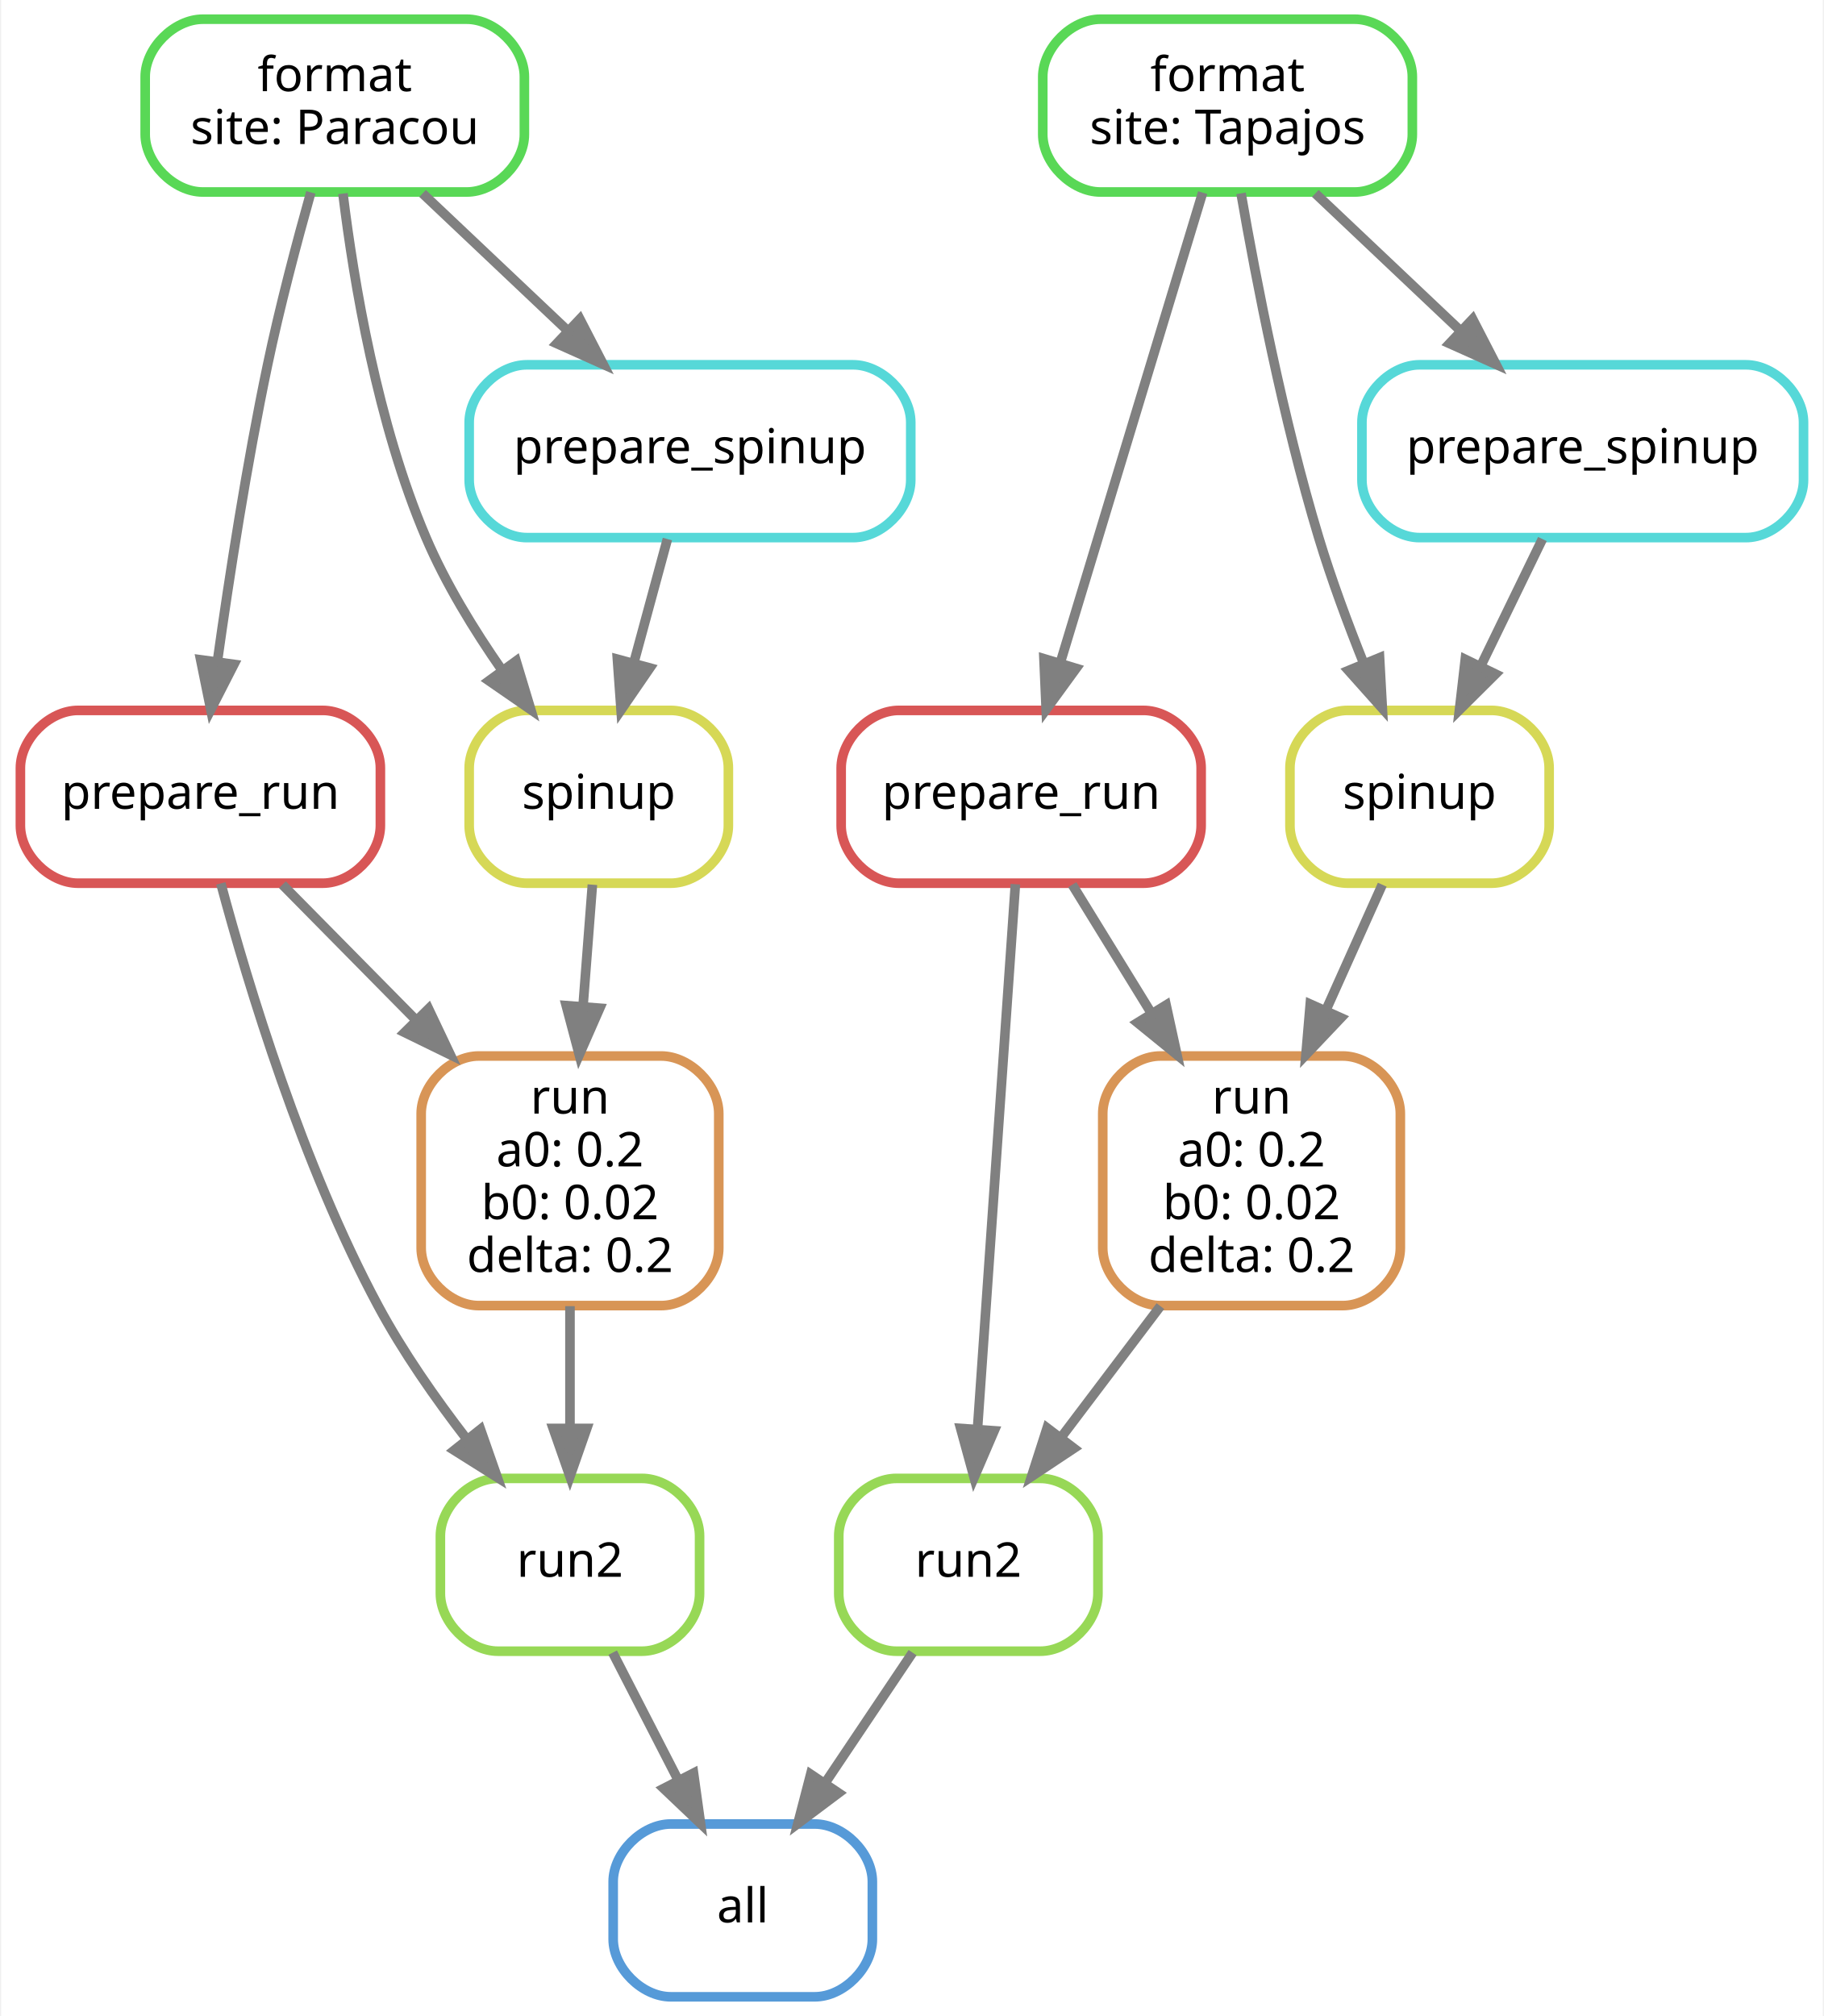
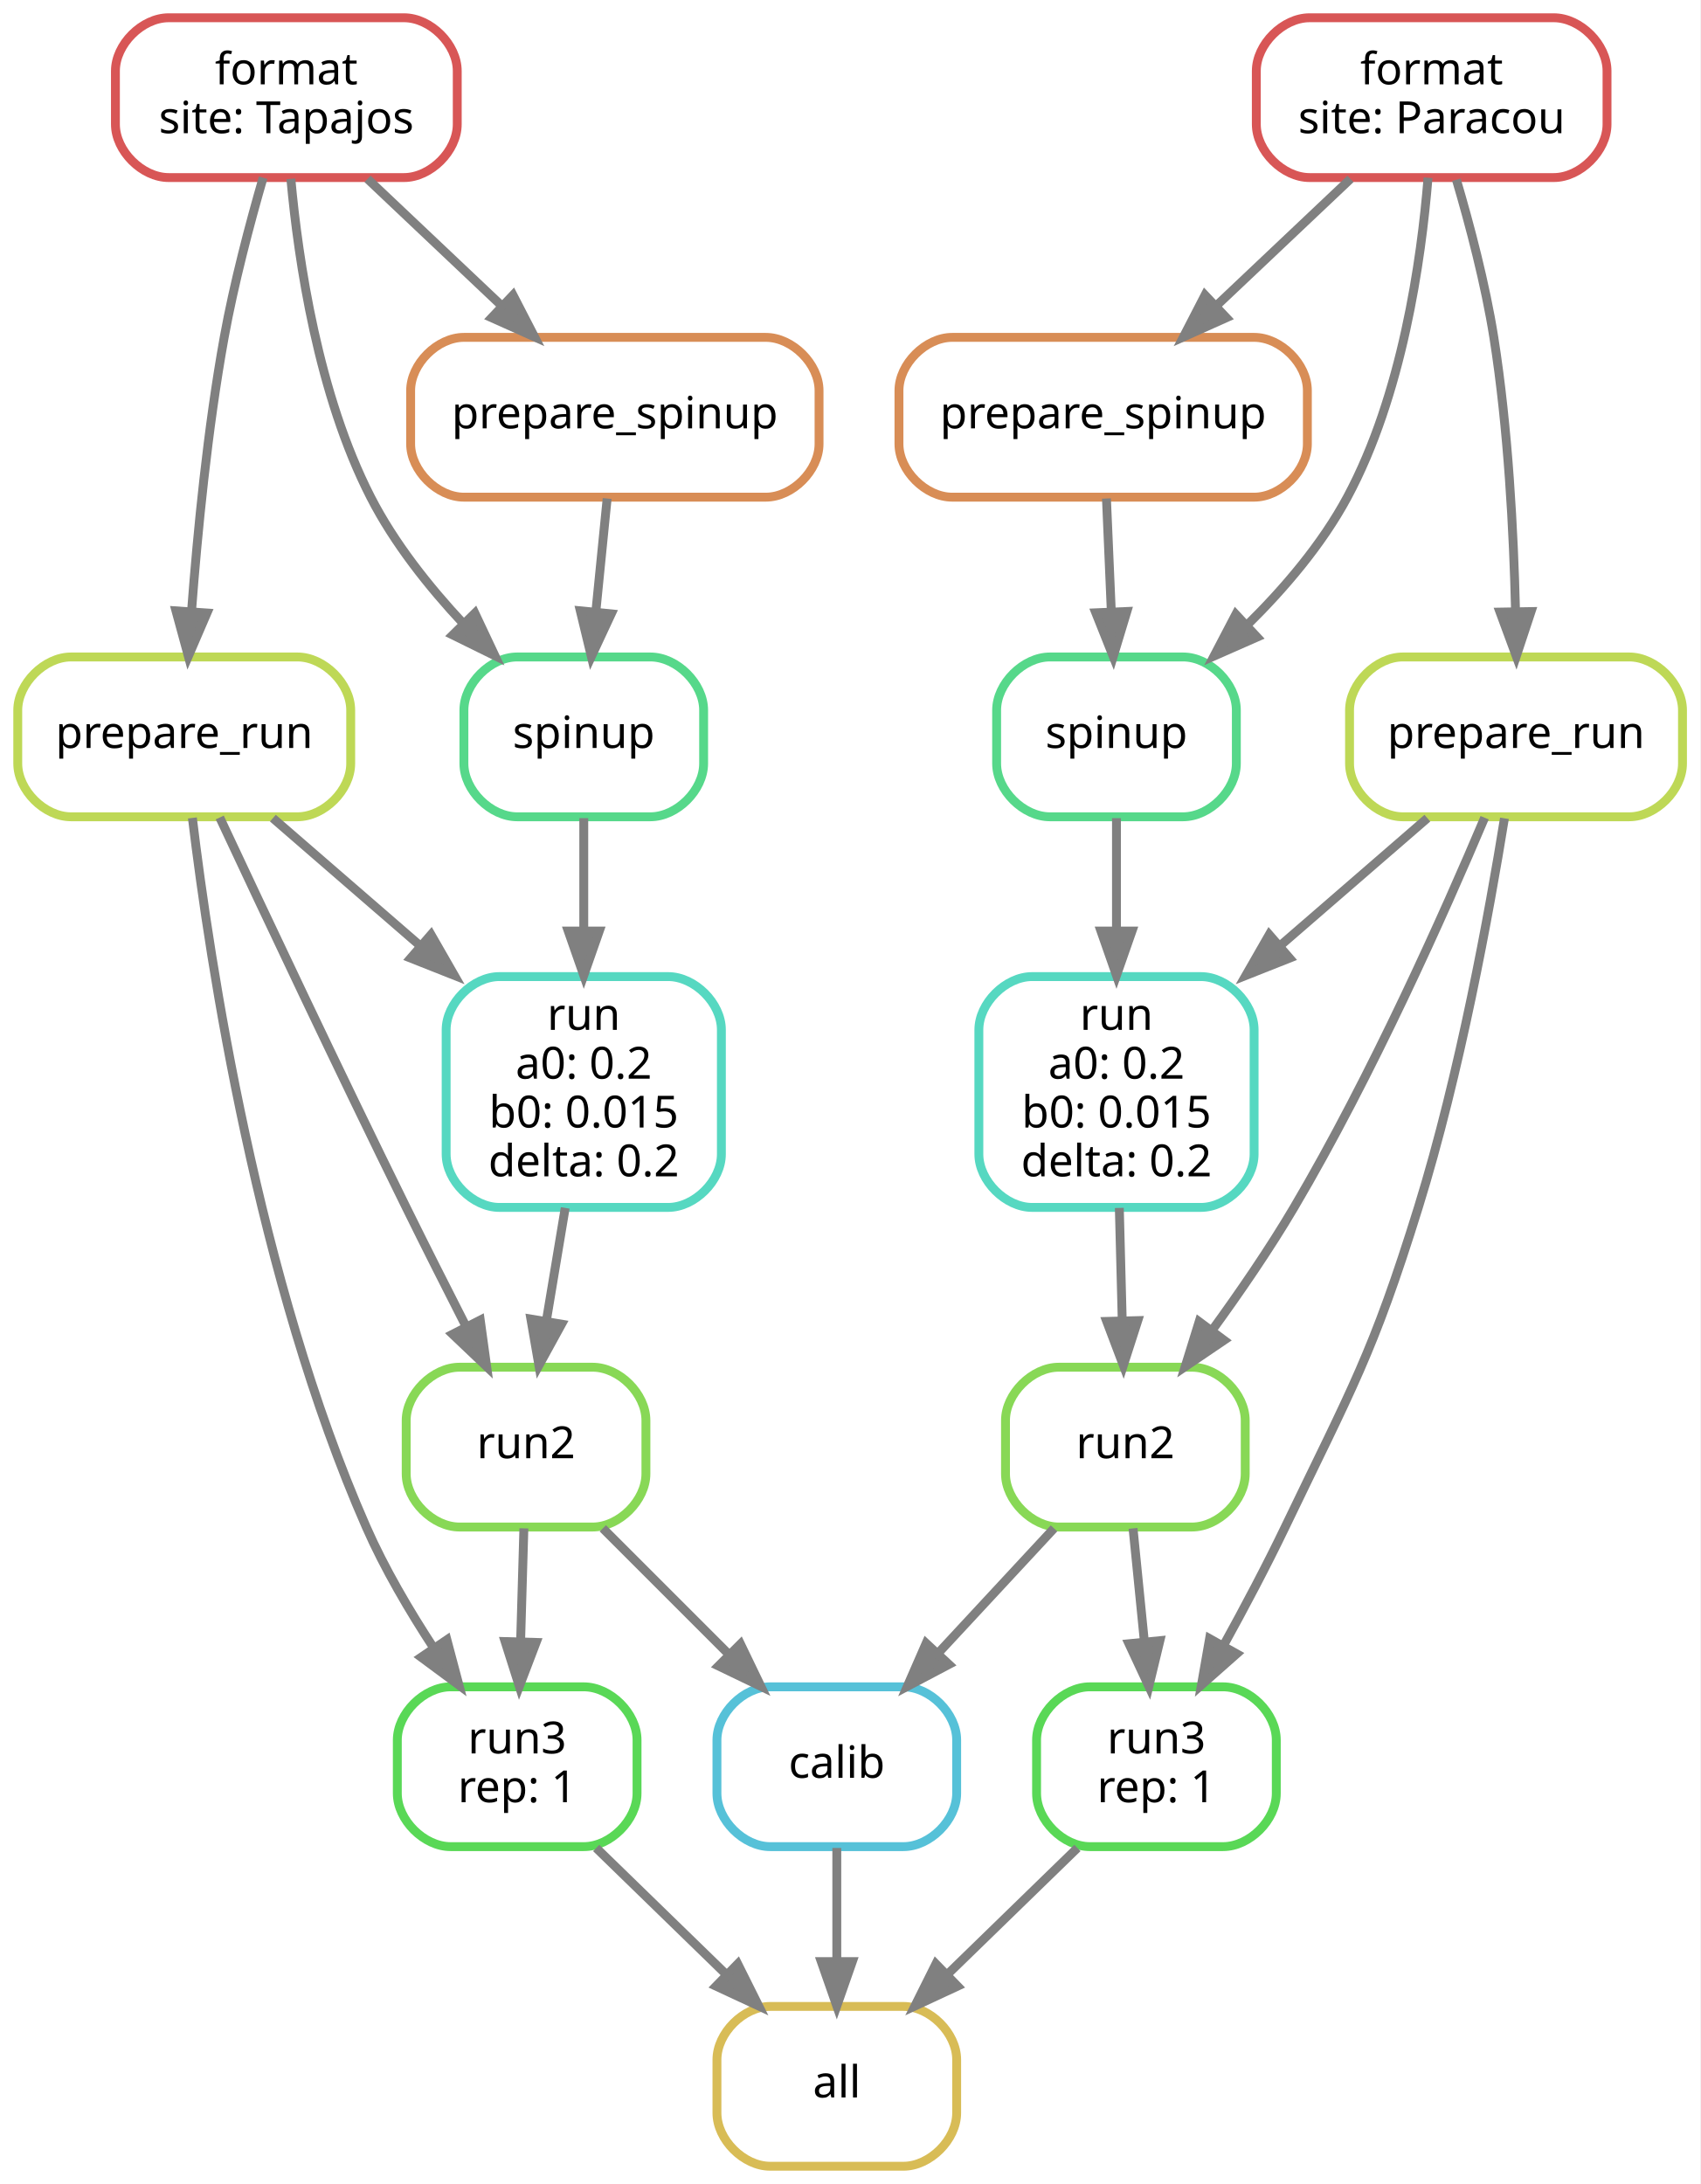
- <svg xmlns="http://www.w3.org/2000/svg" width="380pt" height="420pt" viewBox="0.00 0.00 379.50 420.00">
-   <g id="graph0" class="graph" transform="scale(1 1) rotate(0) translate(4 416)">
-     <polygon fill="white" stroke="transparent" points="-4,4 -4,-416 375.5,-416 375.5,4 -4,4" />
+ <svg xmlns="http://www.w3.org/2000/svg" width="383pt" height="492pt" viewBox="0.00 0.00 383.00 492.00">
+   <g id="graph0" class="graph" transform="scale(1 1) rotate(0) translate(4 488)">
+     <polygon fill="white" stroke="transparent" points="-4,4 -4,-488 379,-488 379,4 -4,4" />
    <g id="node1" class="node">
-       <path fill="none" stroke="#569ad8" stroke-width="2" d="M165.5,-36C165.5,-36 135.5,-36 135.5,-36 129.5,-36 123.5,-30 123.5,-24 123.5,-24 123.5,-12 123.5,-12 123.5,-6 129.5,0 135.5,0 135.5,0 165.5,0 165.5,0 171.5,0 177.5,-6 177.5,-12 177.5,-12 177.5,-24 177.5,-24 177.5,-30 171.5,-36 165.5,-36" />
-       <text text-anchor="middle" x="150.5" y="-15.5" font-family="sans" font-size="10.00">all</text>
+       <path fill="none" stroke="#d8bc56" stroke-width="2" d="M199.5,-36C199.5,-36 169.5,-36 169.5,-36 163.5,-36 157.5,-30 157.5,-24 157.5,-24 157.5,-12 157.5,-12 157.5,-6 163.5,0 169.5,0 169.5,0 199.5,0 199.5,0 205.5,0 211.5,-6 211.5,-12 211.5,-12 211.5,-24 211.5,-24 211.5,-30 205.5,-36 199.5,-36" />
+       <text text-anchor="middle" x="184.5" y="-15.5" font-family="sans" font-size="10.00">all</text>
    </g>
    <g id="node2" class="node">
-       <path fill="none" stroke="#97d856" stroke-width="2" d="M129.5,-108C129.5,-108 99.5,-108 99.5,-108 93.5,-108 87.5,-102 87.5,-96 87.5,-96 87.5,-84 87.5,-84 87.5,-78 93.5,-72 99.5,-72 99.5,-72 129.5,-72 129.5,-72 135.5,-72 141.5,-78 141.5,-84 141.5,-84 141.5,-96 141.5,-96 141.5,-102 135.5,-108 129.5,-108" />
-       <text text-anchor="middle" x="114.5" y="-87.5" font-family="sans" font-size="10.00">run2</text>
+       <path fill="none" stroke="#59d856" stroke-width="2" d="M271.5,-108C271.5,-108 241.5,-108 241.5,-108 235.5,-108 229.5,-102 229.5,-96 229.5,-96 229.5,-84 229.5,-84 229.5,-78 235.5,-72 241.5,-72 241.5,-72 271.5,-72 271.5,-72 277.5,-72 283.5,-78 283.5,-84 283.5,-84 283.5,-96 283.5,-96 283.5,-102 277.5,-108 271.5,-108" />
+       <text text-anchor="middle" x="256.5" y="-93" font-family="sans" font-size="10.00">run3</text>
+       <text text-anchor="middle" x="256.5" y="-82" font-family="sans" font-size="10.00">rep: 1</text>
    </g>
    <g id="edge1" class="edge">
-       <path fill="none" stroke="grey" stroke-width="2" d="M123.4,-71.7C127.5,-63.73 132.45,-54.1 136.99,-45.26" />
-       <polygon fill="grey" stroke="grey" stroke-width="2" points="140.24,-46.6 141.7,-36.1 134.02,-43.4 140.24,-46.6" />
+       <path fill="none" stroke="grey" stroke-width="2" d="M238.7,-71.7C229.9,-63.14 219.12,-52.66 209.5,-43.3" />
+       <polygon fill="grey" stroke="grey" stroke-width="2" points="211.7,-40.57 202.09,-36.1 206.82,-45.58 211.7,-40.57" />
    </g>
    <g id="node3" class="node">
-       <path fill="none" stroke="#d85656" stroke-width="2" d="M63,-268C63,-268 12,-268 12,-268 6,-268 0,-262 0,-256 0,-256 0,-244 0,-244 0,-238 6,-232 12,-232 12,-232 63,-232 63,-232 69,-232 75,-238 75,-244 75,-244 75,-256 75,-256 75,-262 69,-268 63,-268" />
-       <text text-anchor="middle" x="37.5" y="-247.5" font-family="sans" font-size="10.00">prepare_run</text>
+       <path fill="none" stroke="#bed856" stroke-width="2" d="M363,-340C363,-340 312,-340 312,-340 306,-340 300,-334 300,-328 300,-328 300,-316 300,-316 300,-310 306,-304 312,-304 312,-304 363,-304 363,-304 369,-304 375,-310 375,-316 375,-316 375,-328 375,-328 375,-334 369,-340 363,-340" />
+       <text text-anchor="middle" x="337.5" y="-319.5" font-family="sans" font-size="10.00">prepare_run</text>
+     </g>
+     <g id="edge4" class="edge">
+       <path fill="none" stroke="grey" stroke-width="2" d="M334.89,-303.65C331.5,-282.62 324.88,-246.24 315.5,-216 305.23,-182.89 300.51,-175.25 285.5,-144 281.28,-135.21 276.3,-125.81 271.66,-117.4" />
+       <polygon fill="grey" stroke="grey" stroke-width="2" points="274.58,-115.44 266.64,-108.42 268.47,-118.86 274.58,-115.44" />
+     </g>
+     <g id="node5" class="node">
+       <path fill="none" stroke="#88d856" stroke-width="2" d="M264.5,-180C264.5,-180 234.5,-180 234.5,-180 228.5,-180 222.5,-174 222.5,-168 222.5,-168 222.5,-156 222.5,-156 222.5,-150 228.5,-144 234.5,-144 234.5,-144 264.5,-144 264.5,-144 270.5,-144 276.5,-150 276.5,-156 276.5,-156 276.5,-168 276.5,-168 276.5,-174 270.5,-180 264.5,-180" />
+       <text text-anchor="middle" x="249.5" y="-159.5" font-family="sans" font-size="10.00">run2</text>
+     </g>
+     <g id="edge7" class="edge">
+       <path fill="none" stroke="grey" stroke-width="2" d="M330.43,-303.79C321.46,-282.59 305.05,-245.73 287.5,-216 281.98,-206.64 275.25,-196.85 269,-188.26" />
+       <polygon fill="grey" stroke="grey" stroke-width="2" points="271.74,-186.08 262.98,-180.14 266.12,-190.26 271.74,-186.08" />
+     </g>
+     <g id="node6" class="node">
+       <path fill="none" stroke="#56d8c1" stroke-width="2" d="M266.5,-268C266.5,-268 228.5,-268 228.5,-268 222.5,-268 216.5,-262 216.5,-256 216.5,-256 216.5,-228 216.5,-228 216.5,-222 222.5,-216 228.5,-216 228.5,-216 266.5,-216 266.5,-216 272.5,-216 278.5,-222 278.5,-228 278.5,-228 278.5,-256 278.5,-256 278.5,-262 272.5,-268 266.5,-268" />
+       <text text-anchor="middle" x="247.5" y="-256" font-family="sans" font-size="10.00">run</text>
+       <text text-anchor="middle" x="247.5" y="-245" font-family="sans" font-size="10.00">a0: 0.2</text>
+       <text text-anchor="middle" x="247.5" y="-234" font-family="sans" font-size="10.00">b0: 0.015</text>
+       <text text-anchor="middle" x="247.5" y="-223" font-family="sans" font-size="10.00">delta: 0.2</text>
+     </g>
+     <g id="edge9" class="edge">
+       <path fill="none" stroke="grey" stroke-width="2" d="M317.53,-303.69C307.76,-295.23 295.7,-284.77 284.35,-274.94" />
+       <polygon fill="grey" stroke="grey" stroke-width="2" points="286.49,-272.16 276.64,-268.26 281.91,-277.45 286.49,-272.16" />
+     </g>
+     <g id="node4" class="node">
+       <path fill="none" stroke="#d85656" stroke-width="2" d="M346,-484C346,-484 291,-484 291,-484 285,-484 279,-478 279,-472 279,-472 279,-460 279,-460 279,-454 285,-448 291,-448 291,-448 346,-448 346,-448 352,-448 358,-454 358,-460 358,-460 358,-472 358,-472 358,-478 352,-484 346,-484" />
+       <text text-anchor="middle" x="318.5" y="-469" font-family="sans" font-size="10.00">format</text>
+       <text text-anchor="middle" x="318.5" y="-458" font-family="sans" font-size="10.00">site: Paracou</text>
+     </g>
+     <g id="edge6" class="edge">
+       <path fill="none" stroke="grey" stroke-width="2" d="M324.07,-447.52C327.09,-437.28 330.59,-424.03 332.5,-412 335.75,-391.49 336.97,-368.04 337.39,-350.36" />
+       <polygon fill="grey" stroke="grey" stroke-width="2" points="340.89,-350.23 337.56,-340.17 333.89,-350.11 340.89,-350.23" />
+     </g>
+     <g id="node7" class="node">
+       <path fill="none" stroke="#56d88a" stroke-width="2" d="M262.5,-340C262.5,-340 232.5,-340 232.5,-340 226.5,-340 220.5,-334 220.5,-328 220.5,-328 220.5,-316 220.5,-316 220.5,-310 226.5,-304 232.5,-304 232.5,-304 262.5,-304 262.5,-304 268.5,-304 274.5,-310 274.5,-316 274.5,-316 274.5,-328 274.5,-328 274.5,-334 268.5,-340 262.5,-340" />
+       <text text-anchor="middle" x="247.5" y="-319.5" font-family="sans" font-size="10.00">spinup</text>
+     </g>
+     <g id="edge12" class="edge">
+       <path fill="none" stroke="grey" stroke-width="2" d="M317.68,-447.96C316.17,-429.3 311.84,-398.96 299.5,-376 293.79,-365.37 285.3,-355.43 276.84,-347.1" />
+       <polygon fill="grey" stroke="grey" stroke-width="2" points="279.17,-344.48 269.47,-340.21 274.38,-349.6 279.17,-344.48" />
+     </g>
+     <g id="node8" class="node">
+       <path fill="none" stroke="#d88d56" stroke-width="2" d="M278.5,-412C278.5,-412 210.5,-412 210.5,-412 204.5,-412 198.5,-406 198.5,-400 198.5,-400 198.5,-388 198.5,-388 198.5,-382 204.5,-376 210.5,-376 210.5,-376 278.5,-376 278.5,-376 284.5,-376 290.5,-382 290.5,-388 290.5,-388 290.5,-400 290.5,-400 290.5,-406 284.5,-412 278.5,-412" />
+       <text text-anchor="middle" x="244.5" y="-391.5" font-family="sans" font-size="10.00">prepare_spinup</text>
+     </g>
+     <g id="edge13" class="edge">
+       <path fill="none" stroke="grey" stroke-width="2" d="M300.21,-447.7C291.07,-439.05 279.86,-428.45 269.9,-419.03" />
+       <polygon fill="grey" stroke="grey" stroke-width="2" points="272.25,-416.43 262.58,-412.1 267.44,-421.52 272.25,-416.43" />
+     </g>
+     <g id="edge5" class="edge">
+       <path fill="none" stroke="grey" stroke-width="2" d="M251.23,-143.7C252,-135.98 252.93,-126.71 253.79,-118.11" />
+       <polygon fill="grey" stroke="grey" stroke-width="2" points="257.28,-118.4 254.79,-108.1 250.31,-117.71 257.28,-118.4" />
+     </g>
+     <g id="node16" class="node">
+       <path fill="none" stroke="#56c1d8" stroke-width="2" d="M199.5,-108C199.5,-108 169.5,-108 169.5,-108 163.5,-108 157.5,-102 157.5,-96 157.5,-96 157.5,-84 157.5,-84 157.5,-78 163.5,-72 169.5,-72 169.5,-72 199.5,-72 199.5,-72 205.5,-72 211.5,-78 211.5,-84 211.5,-84 211.5,-96 211.5,-96 211.5,-102 205.5,-108 199.5,-108" />
+       <text text-anchor="middle" x="184.5" y="-87.5" font-family="sans" font-size="10.00">calib</text>
+     </g>
+     <g id="edge24" class="edge">
+       <path fill="none" stroke="grey" stroke-width="2" d="M233.43,-143.7C225.56,-135.22 215.94,-124.86 207.33,-115.58" />
+       <polygon fill="grey" stroke="grey" stroke-width="2" points="209.75,-113.05 200.38,-108.1 204.62,-117.81 209.75,-113.05" />
+     </g>
+     <g id="edge8" class="edge">
+       <path fill="none" stroke="grey" stroke-width="2" d="M248.14,-215.89C248.35,-207.84 248.58,-198.88 248.79,-190.66" />
+       <polygon fill="grey" stroke="grey" stroke-width="2" points="252.3,-190.5 249.05,-180.41 245.3,-190.32 252.3,-190.5" />
+     </g>
+     <g id="edge10" class="edge">
+       <path fill="none" stroke="grey" stroke-width="2" d="M247.5,-303.69C247.5,-296.21 247.5,-287.16 247.5,-278.36" />
+       <polygon fill="grey" stroke="grey" stroke-width="2" points="251,-278.26 247.5,-268.26 244,-278.26 251,-278.26" />
+     </g>
+     <g id="edge11" class="edge">
+       <path fill="none" stroke="grey" stroke-width="2" d="M245.24,-375.7C245.57,-367.98 245.97,-358.71 246.34,-350.11" />
+       <polygon fill="grey" stroke="grey" stroke-width="2" points="249.84,-350.25 246.77,-340.1 242.84,-349.95 249.84,-350.25" />
+     </g>
+     <g id="node9" class="node">
+       <path fill="none" stroke="#59d856" stroke-width="2" d="M127.5,-108C127.5,-108 97.5,-108 97.5,-108 91.5,-108 85.5,-102 85.5,-96 85.5,-96 85.5,-84 85.5,-84 85.5,-78 91.5,-72 97.5,-72 97.5,-72 127.5,-72 127.5,-72 133.5,-72 139.5,-78 139.5,-84 139.5,-84 139.5,-96 139.5,-96 139.5,-102 133.5,-108 127.5,-108" />
+       <text text-anchor="middle" x="112.5" y="-93" font-family="sans" font-size="10.00">run3</text>
+       <text text-anchor="middle" x="112.5" y="-82" font-family="sans" font-size="10.00">rep: 1</text>
+     </g>
+     <g id="edge2" class="edge">
+       <path fill="none" stroke="grey" stroke-width="2" d="M130.3,-71.7C139.1,-63.14 149.88,-52.66 159.5,-43.3" />
+       <polygon fill="grey" stroke="grey" stroke-width="2" points="162.18,-45.58 166.91,-36.1 157.3,-40.57 162.18,-45.58" />
+     </g>
+     <g id="node10" class="node">
+       <path fill="none" stroke="#bed856" stroke-width="2" d="M63,-340C63,-340 12,-340 12,-340 6,-340 0,-334 0,-328 0,-328 0,-316 0,-316 0,-310 6,-304 12,-304 12,-304 63,-304 63,-304 69,-304 75,-310 75,-316 75,-316 75,-328 75,-328 75,-334 69,-340 63,-340" />
+       <text text-anchor="middle" x="37.5" y="-319.5" font-family="sans" font-size="10.00">prepare_run</text>
+     </g>
+     <g id="edge14" class="edge">
+       <path fill="none" stroke="grey" stroke-width="2" d="M39.34,-303.74C43.25,-271.28 54.13,-199.44 78.5,-144 82.61,-134.64 88.26,-125.05 93.77,-116.64" />
+       <polygon fill="grey" stroke="grey" stroke-width="2" points="96.67,-118.6 99.39,-108.37 90.88,-114.67 96.67,-118.6" />
+     </g>
+     <g id="node12" class="node">
+       <path fill="none" stroke="#88d856" stroke-width="2" d="M129.5,-180C129.5,-180 99.5,-180 99.5,-180 93.5,-180 87.5,-174 87.5,-168 87.5,-168 87.5,-156 87.5,-156 87.5,-150 93.5,-144 99.5,-144 99.5,-144 129.5,-144 129.5,-144 135.5,-144 141.5,-150 141.5,-156 141.5,-156 141.5,-168 141.5,-168 141.5,-174 135.5,-180 129.5,-180" />
+       <text text-anchor="middle" x="114.5" y="-159.5" font-family="sans" font-size="10.00">run2</text>
+     </g>
+     <g id="edge17" class="edge">
+       <path fill="none" stroke="grey" stroke-width="2" d="M45.5,-303.84C55.26,-282.99 72.33,-246.79 87.5,-216 91.81,-207.25 96.62,-197.74 100.96,-189.23" />
+       <polygon fill="grey" stroke="grey" stroke-width="2" points="104.18,-190.62 105.63,-180.13 97.95,-187.43 104.18,-190.62" />
+     </g>
+     <g id="node13" class="node">
+       <path fill="none" stroke="#56d8c1" stroke-width="2" d="M146.5,-268C146.5,-268 108.5,-268 108.5,-268 102.5,-268 96.5,-262 96.5,-256 96.5,-256 96.5,-228 96.5,-228 96.5,-222 102.5,-216 108.5,-216 108.5,-216 146.5,-216 146.5,-216 152.5,-216 158.5,-222 158.5,-228 158.5,-228 158.5,-256 158.5,-256 158.5,-262 152.5,-268 146.5,-268" />
+       <text text-anchor="middle" x="127.5" y="-256" font-family="sans" font-size="10.00">run</text>
+       <text text-anchor="middle" x="127.5" y="-245" font-family="sans" font-size="10.00">a0: 0.2</text>
+       <text text-anchor="middle" x="127.5" y="-234" font-family="sans" font-size="10.00">b0: 0.015</text>
+       <text text-anchor="middle" x="127.5" y="-223" font-family="sans" font-size="10.00">delta: 0.2</text>
+     </g>
+     <g id="edge19" class="edge">
+       <path fill="none" stroke="grey" stroke-width="2" d="M57.47,-303.69C67.24,-295.23 79.3,-284.77 90.65,-274.94" />
+       <polygon fill="grey" stroke="grey" stroke-width="2" points="93.09,-277.45 98.36,-268.26 88.51,-272.16 93.09,-277.45" />
+     </g>
+     <g id="node11" class="node">
+       <path fill="none" stroke="#d85656" stroke-width="2" d="M87,-484C87,-484 34,-484 34,-484 28,-484 22,-478 22,-472 22,-472 22,-460 22,-460 22,-454 28,-448 34,-448 34,-448 87,-448 87,-448 93,-448 99,-454 99,-460 99,-460 99,-472 99,-472 99,-478 93,-484 87,-484" />
+       <text text-anchor="middle" x="60.5" y="-469" font-family="sans" font-size="10.00">format</text>
+       <text text-anchor="middle" x="60.5" y="-458" font-family="sans" font-size="10.00">site: Tapajos</text>
+     </g>
+     <g id="edge16" class="edge">
+       <path fill="none" stroke="grey" stroke-width="2" d="M55.27,-447.97C52.28,-437.65 48.71,-424.17 46.5,-412 42.78,-391.5 40.49,-368.04 39.15,-350.36" />
+       <polygon fill="grey" stroke="grey" stroke-width="2" points="42.62,-349.9 38.43,-340.17 35.64,-350.39 42.62,-349.9" />
+     </g>
+     <g id="node14" class="node">
+       <path fill="none" stroke="#56d88a" stroke-width="2" d="M142.5,-340C142.5,-340 112.5,-340 112.5,-340 106.5,-340 100.5,-334 100.5,-328 100.5,-328 100.5,-316 100.5,-316 100.5,-310 106.5,-304 112.5,-304 112.5,-304 142.5,-304 142.5,-304 148.5,-304 154.5,-310 154.5,-316 154.5,-316 154.5,-328 154.5,-328 154.5,-334 148.5,-340 142.5,-340" />
+       <text text-anchor="middle" x="127.5" y="-319.5" font-family="sans" font-size="10.00">spinup</text>
+     </g>
+     <g id="edge22" class="edge">
+       <path fill="none" stroke="grey" stroke-width="2" d="M61.52,-447.71C63.22,-429.1 67.69,-399.06 79.5,-376 84.78,-365.68 92.6,-355.83 100.4,-347.49" />
+       <polygon fill="grey" stroke="grey" stroke-width="2" points="102.97,-349.87 107.49,-340.28 97.98,-344.96 102.97,-349.87" />
+     </g>
+     <g id="node15" class="node">
+       <path fill="none" stroke="#d88d56" stroke-width="2" d="M168.5,-412C168.5,-412 100.5,-412 100.5,-412 94.5,-412 88.5,-406 88.5,-400 88.5,-400 88.5,-388 88.5,-388 88.5,-382 94.5,-376 100.5,-376 100.5,-376 168.5,-376 168.5,-376 174.5,-376 180.5,-382 180.5,-388 180.5,-388 180.5,-400 180.5,-400 180.5,-406 174.5,-412 168.5,-412" />
+       <text text-anchor="middle" x="134.5" y="-391.5" font-family="sans" font-size="10.00">prepare_spinup</text>
+     </g>
+     <g id="edge23" class="edge">
+       <path fill="none" stroke="grey" stroke-width="2" d="M78.79,-447.7C87.93,-439.05 99.14,-428.45 109.1,-419.03" />
+       <polygon fill="grey" stroke="grey" stroke-width="2" points="111.56,-421.52 116.42,-412.1 106.75,-416.43 111.56,-421.52" />
+     </g>
+     <g id="edge15" class="edge">
+       <path fill="none" stroke="grey" stroke-width="2" d="M114.01,-143.7C113.79,-135.98 113.52,-126.71 113.27,-118.11" />
+       <polygon fill="grey" stroke="grey" stroke-width="2" points="116.77,-118 112.99,-108.1 109.78,-118.2 116.77,-118" />
+     </g>
+     <g id="edge25" class="edge">
+       <path fill="none" stroke="grey" stroke-width="2" d="M131.8,-143.7C140.36,-135.14 150.84,-124.66 160.2,-115.3" />
+       <polygon fill="grey" stroke="grey" stroke-width="2" points="162.8,-117.65 167.4,-108.1 157.85,-112.7 162.8,-117.65" />
+     </g>
+     <g id="edge18" class="edge">
+       <path fill="none" stroke="grey" stroke-width="2" d="M123.32,-215.89C121.96,-207.75 120.45,-198.68 119.06,-190.38" />
+       <polygon fill="grey" stroke="grey" stroke-width="2" points="122.5,-189.7 117.4,-180.41 115.59,-190.85 122.5,-189.7" />
+     </g>
+     <g id="edge20" class="edge">
+       <path fill="none" stroke="grey" stroke-width="2" d="M127.5,-303.69C127.5,-296.21 127.5,-287.16 127.5,-278.36" />
+       <polygon fill="grey" stroke="grey" stroke-width="2" points="131,-278.26 127.5,-268.26 124,-278.26 131,-278.26" />
+     </g>
+     <g id="edge21" class="edge">
+       <path fill="none" stroke="grey" stroke-width="2" d="M132.77,-375.7C132,-367.98 131.07,-358.71 130.21,-350.11" />
+       <polygon fill="grey" stroke="grey" stroke-width="2" points="133.69,-349.71 129.21,-340.1 126.72,-350.4 133.69,-349.71" />
    </g>
    <g id="edge3" class="edge">
-       <path fill="none" stroke="grey" stroke-width="2" d="M41.76,-231.96C47.48,-210.62 58.78,-173.29 74.5,-144 79.65,-134.4 86.45,-124.67 92.98,-116.21" />
-       <polygon fill="grey" stroke="grey" stroke-width="2" points="95.85,-118.22 99.35,-108.22 90.38,-113.86 95.85,-118.22" />
-     </g>
-     <g id="node5" class="node">
-       <path fill="none" stroke="#d89556" stroke-width="2" d="M133.5,-196C133.5,-196 95.5,-196 95.5,-196 89.5,-196 83.5,-190 83.5,-184 83.5,-184 83.5,-156 83.5,-156 83.5,-150 89.5,-144 95.5,-144 95.5,-144 133.5,-144 133.5,-144 139.5,-144 145.5,-150 145.5,-156 145.5,-156 145.5,-184 145.5,-184 145.5,-190 139.5,-196 133.5,-196" />
-       <text text-anchor="middle" x="114.5" y="-184" font-family="sans" font-size="10.00">run</text>
-       <text text-anchor="middle" x="114.5" y="-173" font-family="sans" font-size="10.00">a0: 0.2</text>
-       <text text-anchor="middle" x="114.5" y="-162" font-family="sans" font-size="10.00">b0: 0.02</text>
-       <text text-anchor="middle" x="114.5" y="-151" font-family="sans" font-size="10.00">delta: 0.2</text>
-     </g>
-     <g id="edge6" class="edge">
-       <path fill="none" stroke="grey" stroke-width="2" d="M54.59,-231.69C62.78,-223.39 72.87,-213.17 82.41,-203.5" />
-       <polygon fill="grey" stroke="grey" stroke-width="2" points="85.03,-205.83 89.57,-196.26 80.05,-200.91 85.03,-205.83" />
-     </g>
-     <g id="node4" class="node">
-       <path fill="none" stroke="#59d856" stroke-width="2" d="M93,-412C93,-412 38,-412 38,-412 32,-412 26,-406 26,-400 26,-400 26,-388 26,-388 26,-382 32,-376 38,-376 38,-376 93,-376 93,-376 99,-376 105,-382 105,-388 105,-388 105,-400 105,-400 105,-406 99,-412 93,-412" />
-       <text text-anchor="middle" x="65.5" y="-397" font-family="sans" font-size="10.00">format</text>
-       <text text-anchor="middle" x="65.5" y="-386" font-family="sans" font-size="10.00">site: Paracou</text>
-     </g>
-     <g id="edge5" class="edge">
-       <path fill="none" stroke="grey" stroke-width="2" d="M60.51,-375.92C57.61,-365.59 54.04,-352.11 51.5,-340 47.18,-319.46 43.55,-296.01 41.06,-278.34" />
-       <polygon fill="grey" stroke="grey" stroke-width="2" points="44.49,-277.59 39.67,-268.16 37.56,-278.54 44.49,-277.59" />
-     </g>
-     <g id="node6" class="node">
-       <path fill="none" stroke="#d6d856" stroke-width="2" d="M135.5,-268C135.5,-268 105.5,-268 105.5,-268 99.5,-268 93.5,-262 93.5,-256 93.5,-256 93.5,-244 93.5,-244 93.5,-238 99.5,-232 105.5,-232 105.5,-232 135.5,-232 135.5,-232 141.5,-232 147.5,-238 147.5,-244 147.5,-244 147.5,-256 147.5,-256 147.5,-262 141.5,-268 135.5,-268" />
-       <text text-anchor="middle" x="120.5" y="-247.5" font-family="sans" font-size="10.00">spinup</text>
-     </g>
-     <g id="edge9" class="edge">
-       <path fill="none" stroke="grey" stroke-width="2" d="M67.2,-375.67C69.45,-357.29 74.39,-327.69 84.5,-304 88.58,-294.43 94.49,-284.78 100.34,-276.39" />
-       <polygon fill="grey" stroke="grey" stroke-width="2" points="103.28,-278.29 106.34,-268.15 97.62,-274.17 103.28,-278.29" />
-     </g>
-     <g id="node7" class="node">
-       <path fill="none" stroke="#56d8d8" stroke-width="2" d="M173.5,-340C173.5,-340 105.5,-340 105.5,-340 99.5,-340 93.5,-334 93.5,-328 93.5,-328 93.5,-316 93.5,-316 93.5,-310 99.5,-304 105.5,-304 105.5,-304 173.5,-304 173.5,-304 179.5,-304 185.5,-310 185.5,-316 185.5,-316 185.5,-328 185.5,-328 185.5,-334 179.5,-340 173.5,-340" />
-       <text text-anchor="middle" x="139.5" y="-319.5" font-family="sans" font-size="10.00">prepare_spinup</text>
-     </g>
-     <g id="edge10" class="edge">
-       <path fill="none" stroke="grey" stroke-width="2" d="M83.79,-375.7C92.93,-367.05 104.14,-356.45 114.1,-347.03" />
-       <polygon fill="grey" stroke="grey" stroke-width="2" points="116.56,-349.52 121.42,-340.1 111.75,-344.43 116.56,-349.52" />
-     </g>
-     <g id="edge4" class="edge">
-       <path fill="none" stroke="grey" stroke-width="2" d="M114.5,-143.89C114.5,-135.84 114.5,-126.88 114.5,-118.66" />
-       <polygon fill="grey" stroke="grey" stroke-width="2" points="118,-118.41 114.5,-108.41 111,-118.41 118,-118.41" />
-     </g>
-     <g id="edge7" class="edge">
-       <path fill="none" stroke="grey" stroke-width="2" d="M119.17,-231.69C118.59,-224.21 117.9,-215.16 117.22,-206.36" />
-       <polygon fill="grey" stroke="grey" stroke-width="2" points="120.7,-205.96 116.44,-196.26 113.72,-206.5 120.7,-205.96" />
-     </g>
-     <g id="edge8" class="edge">
-       <path fill="none" stroke="grey" stroke-width="2" d="M134.8,-303.7C132.69,-295.9 130.14,-286.51 127.78,-277.83" />
-       <polygon fill="grey" stroke="grey" stroke-width="2" points="131.14,-276.84 125.14,-268.1 124.38,-278.67 131.14,-276.84" />
-     </g>
-     <g id="node8" class="node">
-       <path fill="none" stroke="#97d856" stroke-width="2" d="M212.5,-108C212.5,-108 182.5,-108 182.5,-108 176.5,-108 170.5,-102 170.5,-96 170.5,-96 170.5,-84 170.5,-84 170.5,-78 176.5,-72 182.5,-72 182.5,-72 212.5,-72 212.5,-72 218.5,-72 224.5,-78 224.5,-84 224.5,-84 224.5,-96 224.5,-96 224.5,-102 218.5,-108 212.5,-108" />
-       <text text-anchor="middle" x="197.5" y="-87.5" font-family="sans" font-size="10.00">run2</text>
-     </g>
-     <g id="edge2" class="edge">
-       <path fill="none" stroke="grey" stroke-width="2" d="M185.88,-71.7C180.36,-63.47 173.65,-53.48 167.57,-44.42" />
-       <polygon fill="grey" stroke="grey" stroke-width="2" points="170.46,-42.46 161.98,-36.1 164.65,-46.36 170.46,-42.46" />
-     </g>
-     <g id="node9" class="node">
-       <path fill="none" stroke="#d85656" stroke-width="2" d="M234,-268C234,-268 183,-268 183,-268 177,-268 171,-262 171,-256 171,-256 171,-244 171,-244 171,-238 177,-232 183,-232 183,-232 234,-232 234,-232 240,-232 246,-238 246,-244 246,-244 246,-256 246,-256 246,-262 240,-268 234,-268" />
-       <text text-anchor="middle" x="208.5" y="-247.5" font-family="sans" font-size="10.00">prepare_run</text>
-     </g>
-     <g id="edge11" class="edge">
-       <path fill="none" stroke="grey" stroke-width="2" d="M207.3,-231.79C205.4,-204.48 201.68,-150.99 199.41,-118.38" />
-       <polygon fill="grey" stroke="grey" stroke-width="2" points="202.88,-117.92 198.7,-108.19 195.9,-118.41 202.88,-117.92" />
-     </g>
-     <g id="node11" class="node">
-       <path fill="none" stroke="#d89556" stroke-width="2" d="M275.5,-196C275.5,-196 237.5,-196 237.5,-196 231.5,-196 225.5,-190 225.5,-184 225.5,-184 225.5,-156 225.5,-156 225.5,-150 231.5,-144 237.5,-144 237.5,-144 275.5,-144 275.5,-144 281.5,-144 287.5,-150 287.5,-156 287.5,-156 287.5,-184 287.5,-184 287.5,-190 281.5,-196 275.5,-196" />
-       <text text-anchor="middle" x="256.5" y="-184" font-family="sans" font-size="10.00">run</text>
-       <text text-anchor="middle" x="256.5" y="-173" font-family="sans" font-size="10.00">a0: 0.2</text>
-       <text text-anchor="middle" x="256.5" y="-162" font-family="sans" font-size="10.00">b0: 0.02</text>
-       <text text-anchor="middle" x="256.5" y="-151" font-family="sans" font-size="10.00">delta: 0.2</text>
-     </g>
-     <g id="edge14" class="edge">
-       <path fill="none" stroke="grey" stroke-width="2" d="M219.15,-231.69C224.01,-223.8 229.93,-214.17 235.62,-204.93" />
-       <polygon fill="grey" stroke="grey" stroke-width="2" points="238.7,-206.61 240.96,-196.26 232.74,-202.94 238.7,-206.61" />
-     </g>
-     <g id="node10" class="node">
-       <path fill="none" stroke="#59d856" stroke-width="2" d="M278,-412C278,-412 225,-412 225,-412 219,-412 213,-406 213,-400 213,-400 213,-388 213,-388 213,-382 219,-376 225,-376 225,-376 278,-376 278,-376 284,-376 290,-382 290,-388 290,-388 290,-400 290,-400 290,-406 284,-412 278,-412" />
-       <text text-anchor="middle" x="251.5" y="-397" font-family="sans" font-size="10.00">format</text>
-       <text text-anchor="middle" x="251.5" y="-386" font-family="sans" font-size="10.00">site: Tapajos</text>
-     </g>
-     <g id="edge13" class="edge">
-       <path fill="none" stroke="grey" stroke-width="2" d="M246.31,-375.87C238.95,-351.56 225.4,-306.82 216.68,-278.01" />
-       <polygon fill="grey" stroke="grey" stroke-width="2" points="219.95,-276.75 213.71,-268.19 213.25,-278.77 219.95,-276.75" />
-     </g>
-     <g id="node12" class="node">
-       <path fill="none" stroke="#d6d856" stroke-width="2" d="M306.5,-268C306.5,-268 276.5,-268 276.5,-268 270.5,-268 264.5,-262 264.5,-256 264.5,-256 264.5,-244 264.5,-244 264.5,-238 270.5,-232 276.5,-232 276.5,-232 306.5,-232 306.5,-232 312.5,-232 318.5,-238 318.5,-244 318.5,-244 318.5,-256 318.5,-256 318.5,-262 312.5,-268 306.5,-268" />
-       <text text-anchor="middle" x="291.5" y="-247.5" font-family="sans" font-size="10.00">spinup</text>
-     </g>
-     <g id="edge17" class="edge">
-       <path fill="none" stroke="grey" stroke-width="2" d="M254.31,-375.72C257.45,-357.63 263.09,-328.5 270.5,-304 273.14,-295.28 276.59,-285.99 279.93,-277.65" />
-       <polygon fill="grey" stroke="grey" stroke-width="2" points="283.17,-278.98 283.75,-268.41 276.7,-276.31 283.17,-278.98" />
-     </g>
-     <g id="node13" class="node">
-       <path fill="none" stroke="#56d8d8" stroke-width="2" d="M359.5,-340C359.5,-340 291.5,-340 291.5,-340 285.5,-340 279.5,-334 279.5,-328 279.5,-328 279.5,-316 279.5,-316 279.5,-310 285.5,-304 291.5,-304 291.5,-304 359.5,-304 359.5,-304 365.5,-304 371.5,-310 371.5,-316 371.5,-316 371.5,-328 371.5,-328 371.5,-334 365.5,-340 359.5,-340" />
-       <text text-anchor="middle" x="325.5" y="-319.5" font-family="sans" font-size="10.00">prepare_spinup</text>
-     </g>
-     <g id="edge18" class="edge">
-       <path fill="none" stroke="grey" stroke-width="2" d="M269.79,-375.7C278.93,-367.05 290.14,-356.45 300.1,-347.03" />
-       <polygon fill="grey" stroke="grey" stroke-width="2" points="302.56,-349.52 307.42,-340.1 297.75,-344.43 302.56,-349.52" />
-     </g>
-     <g id="edge12" class="edge">
-       <path fill="none" stroke="grey" stroke-width="2" d="M237.51,-143.89C230.87,-135.12 223.42,-125.26 216.76,-116.46" />
-       <polygon fill="grey" stroke="grey" stroke-width="2" points="219.49,-114.27 210.67,-108.41 213.91,-118.5 219.49,-114.27" />
-     </g>
-     <g id="edge15" class="edge">
-       <path fill="none" stroke="grey" stroke-width="2" d="M283.73,-231.69C280.26,-223.96 276.05,-214.57 271.98,-205.5" />
-       <polygon fill="grey" stroke="grey" stroke-width="2" points="275.12,-203.95 267.83,-196.26 268.73,-206.81 275.12,-203.95" />
-     </g>
-     <g id="edge16" class="edge">
-       <path fill="none" stroke="grey" stroke-width="2" d="M317.1,-303.7C313.23,-295.73 308.55,-286.1 304.26,-277.26" />
-       <polygon fill="grey" stroke="grey" stroke-width="2" points="307.33,-275.57 299.81,-268.1 301.03,-278.63 307.33,-275.57" />
+       <path fill="none" stroke="grey" stroke-width="2" d="M184.5,-71.7C184.5,-63.98 184.5,-54.71 184.5,-46.11" />
+       <polygon fill="grey" stroke="grey" stroke-width="2" points="188,-46.1 184.5,-36.1 181,-46.1 188,-46.1" />
    </g>
  </g>
</svg>
